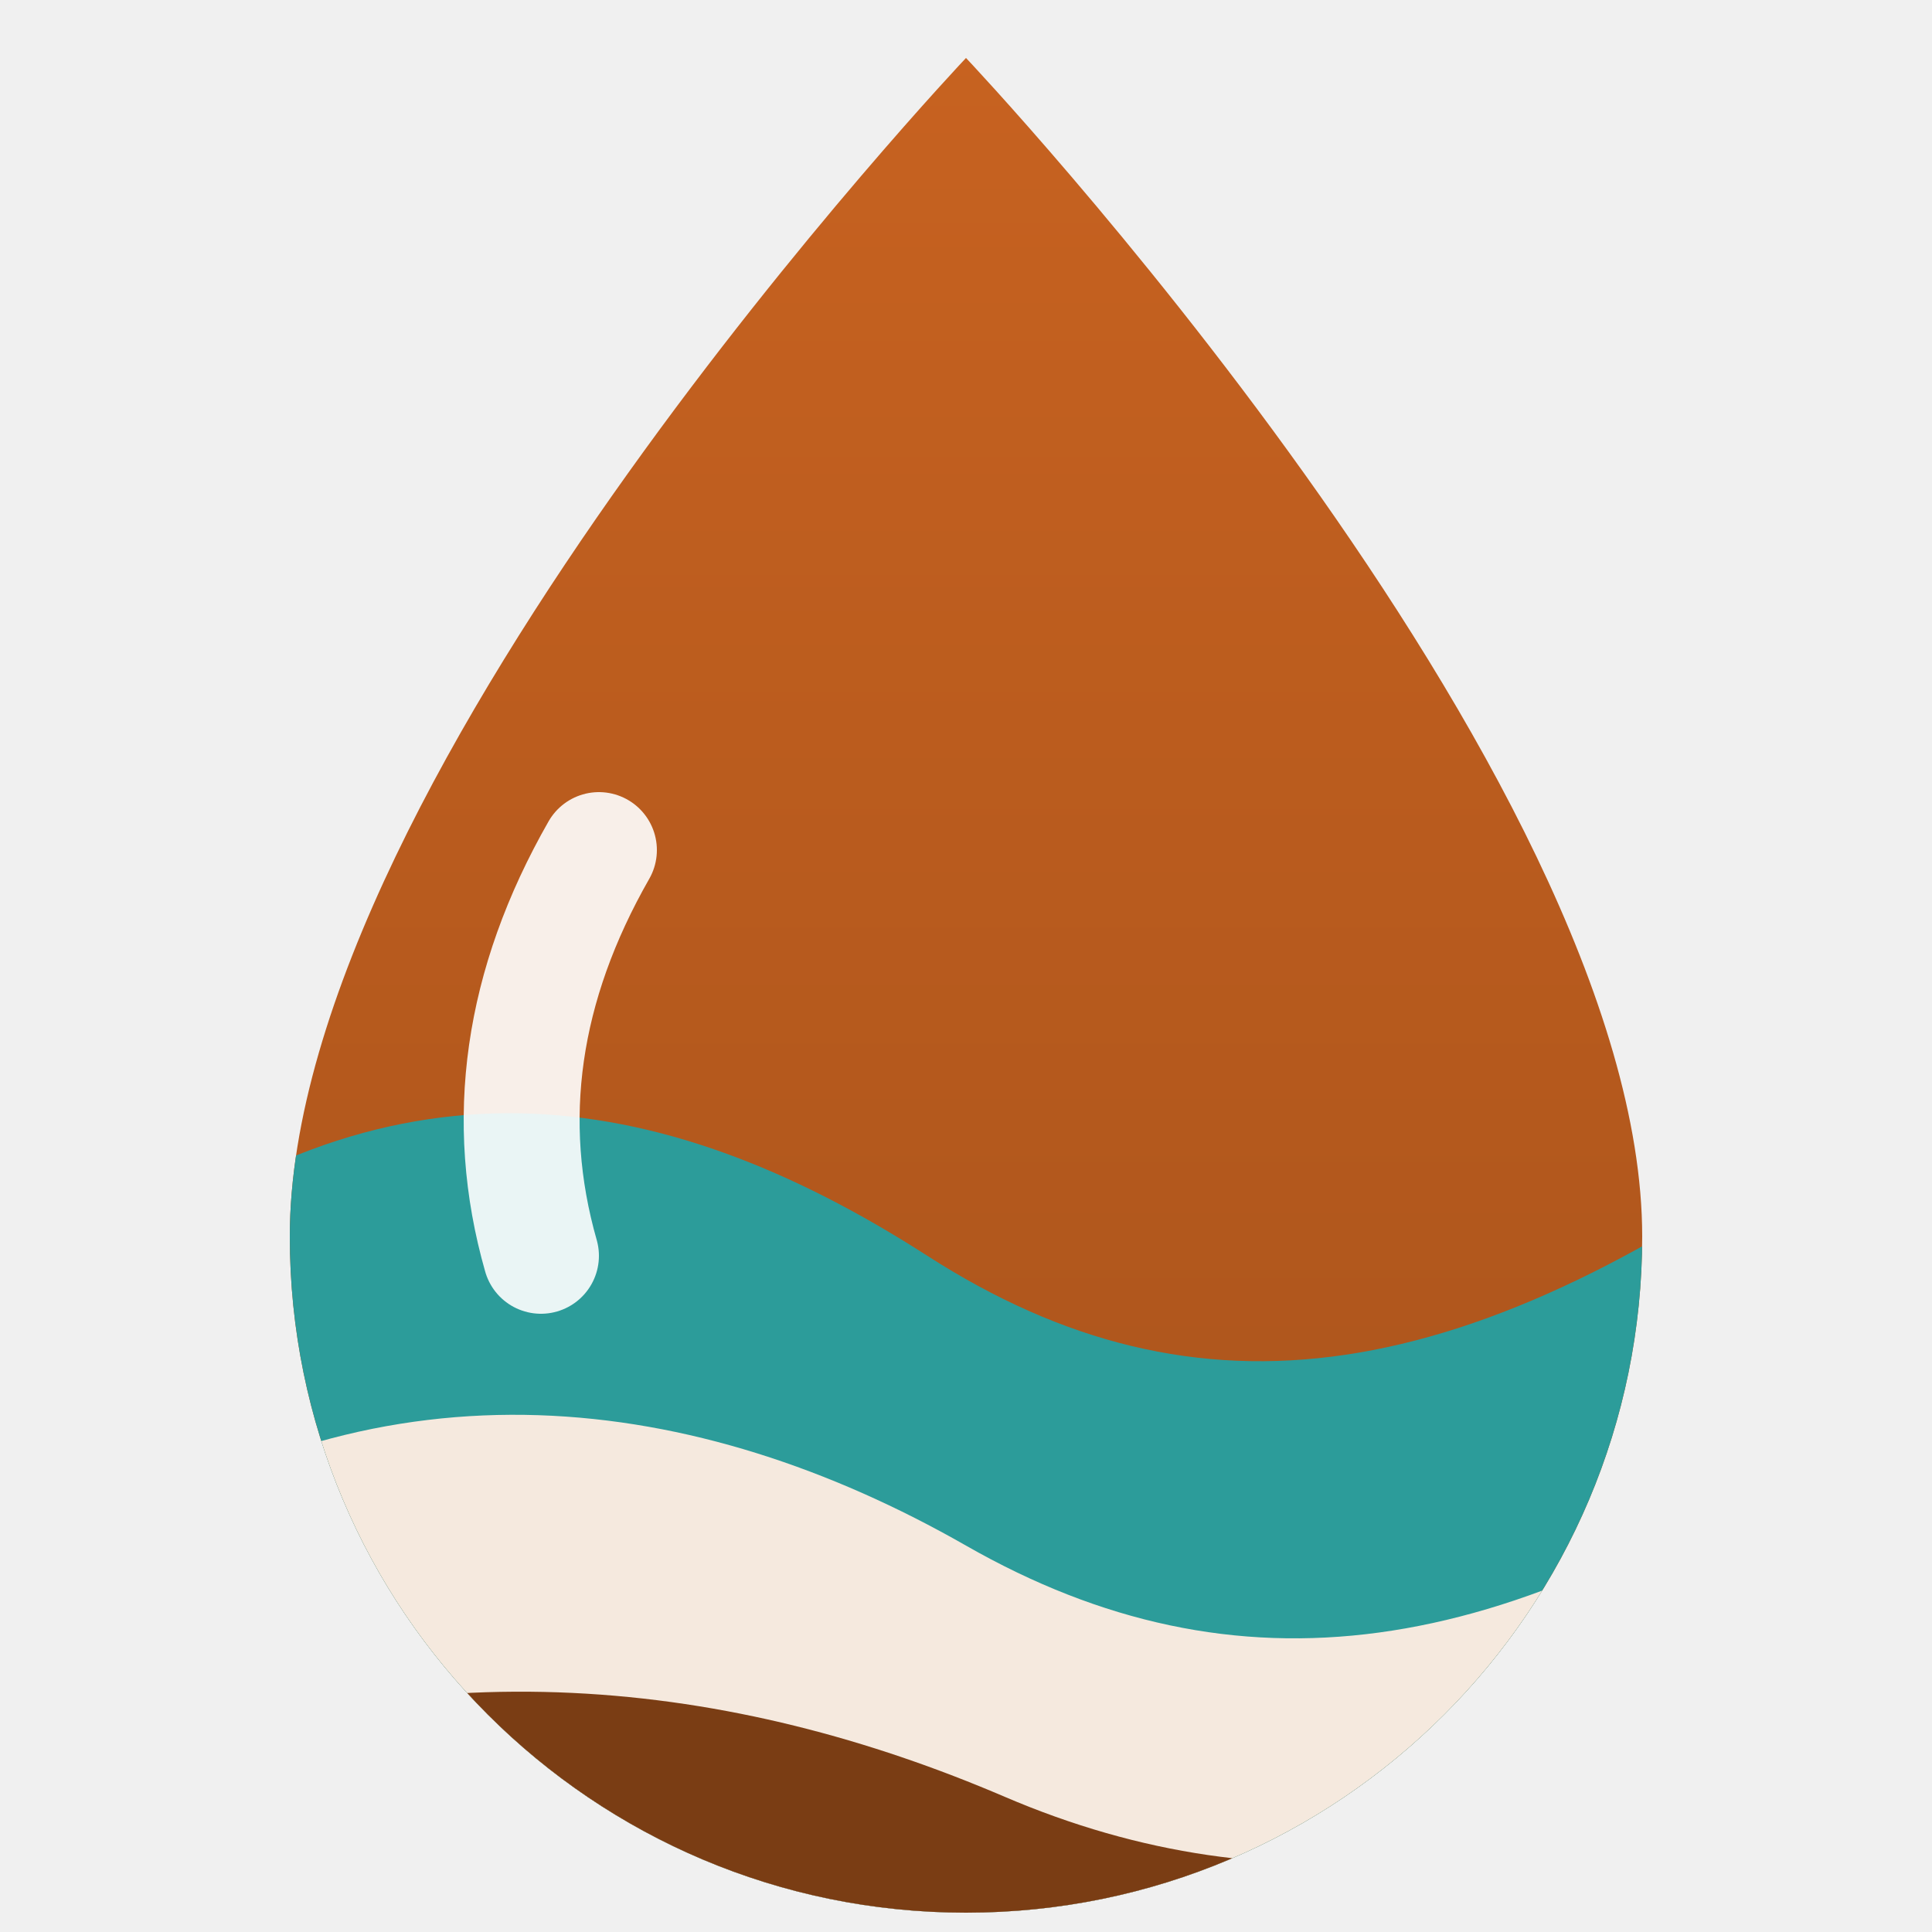
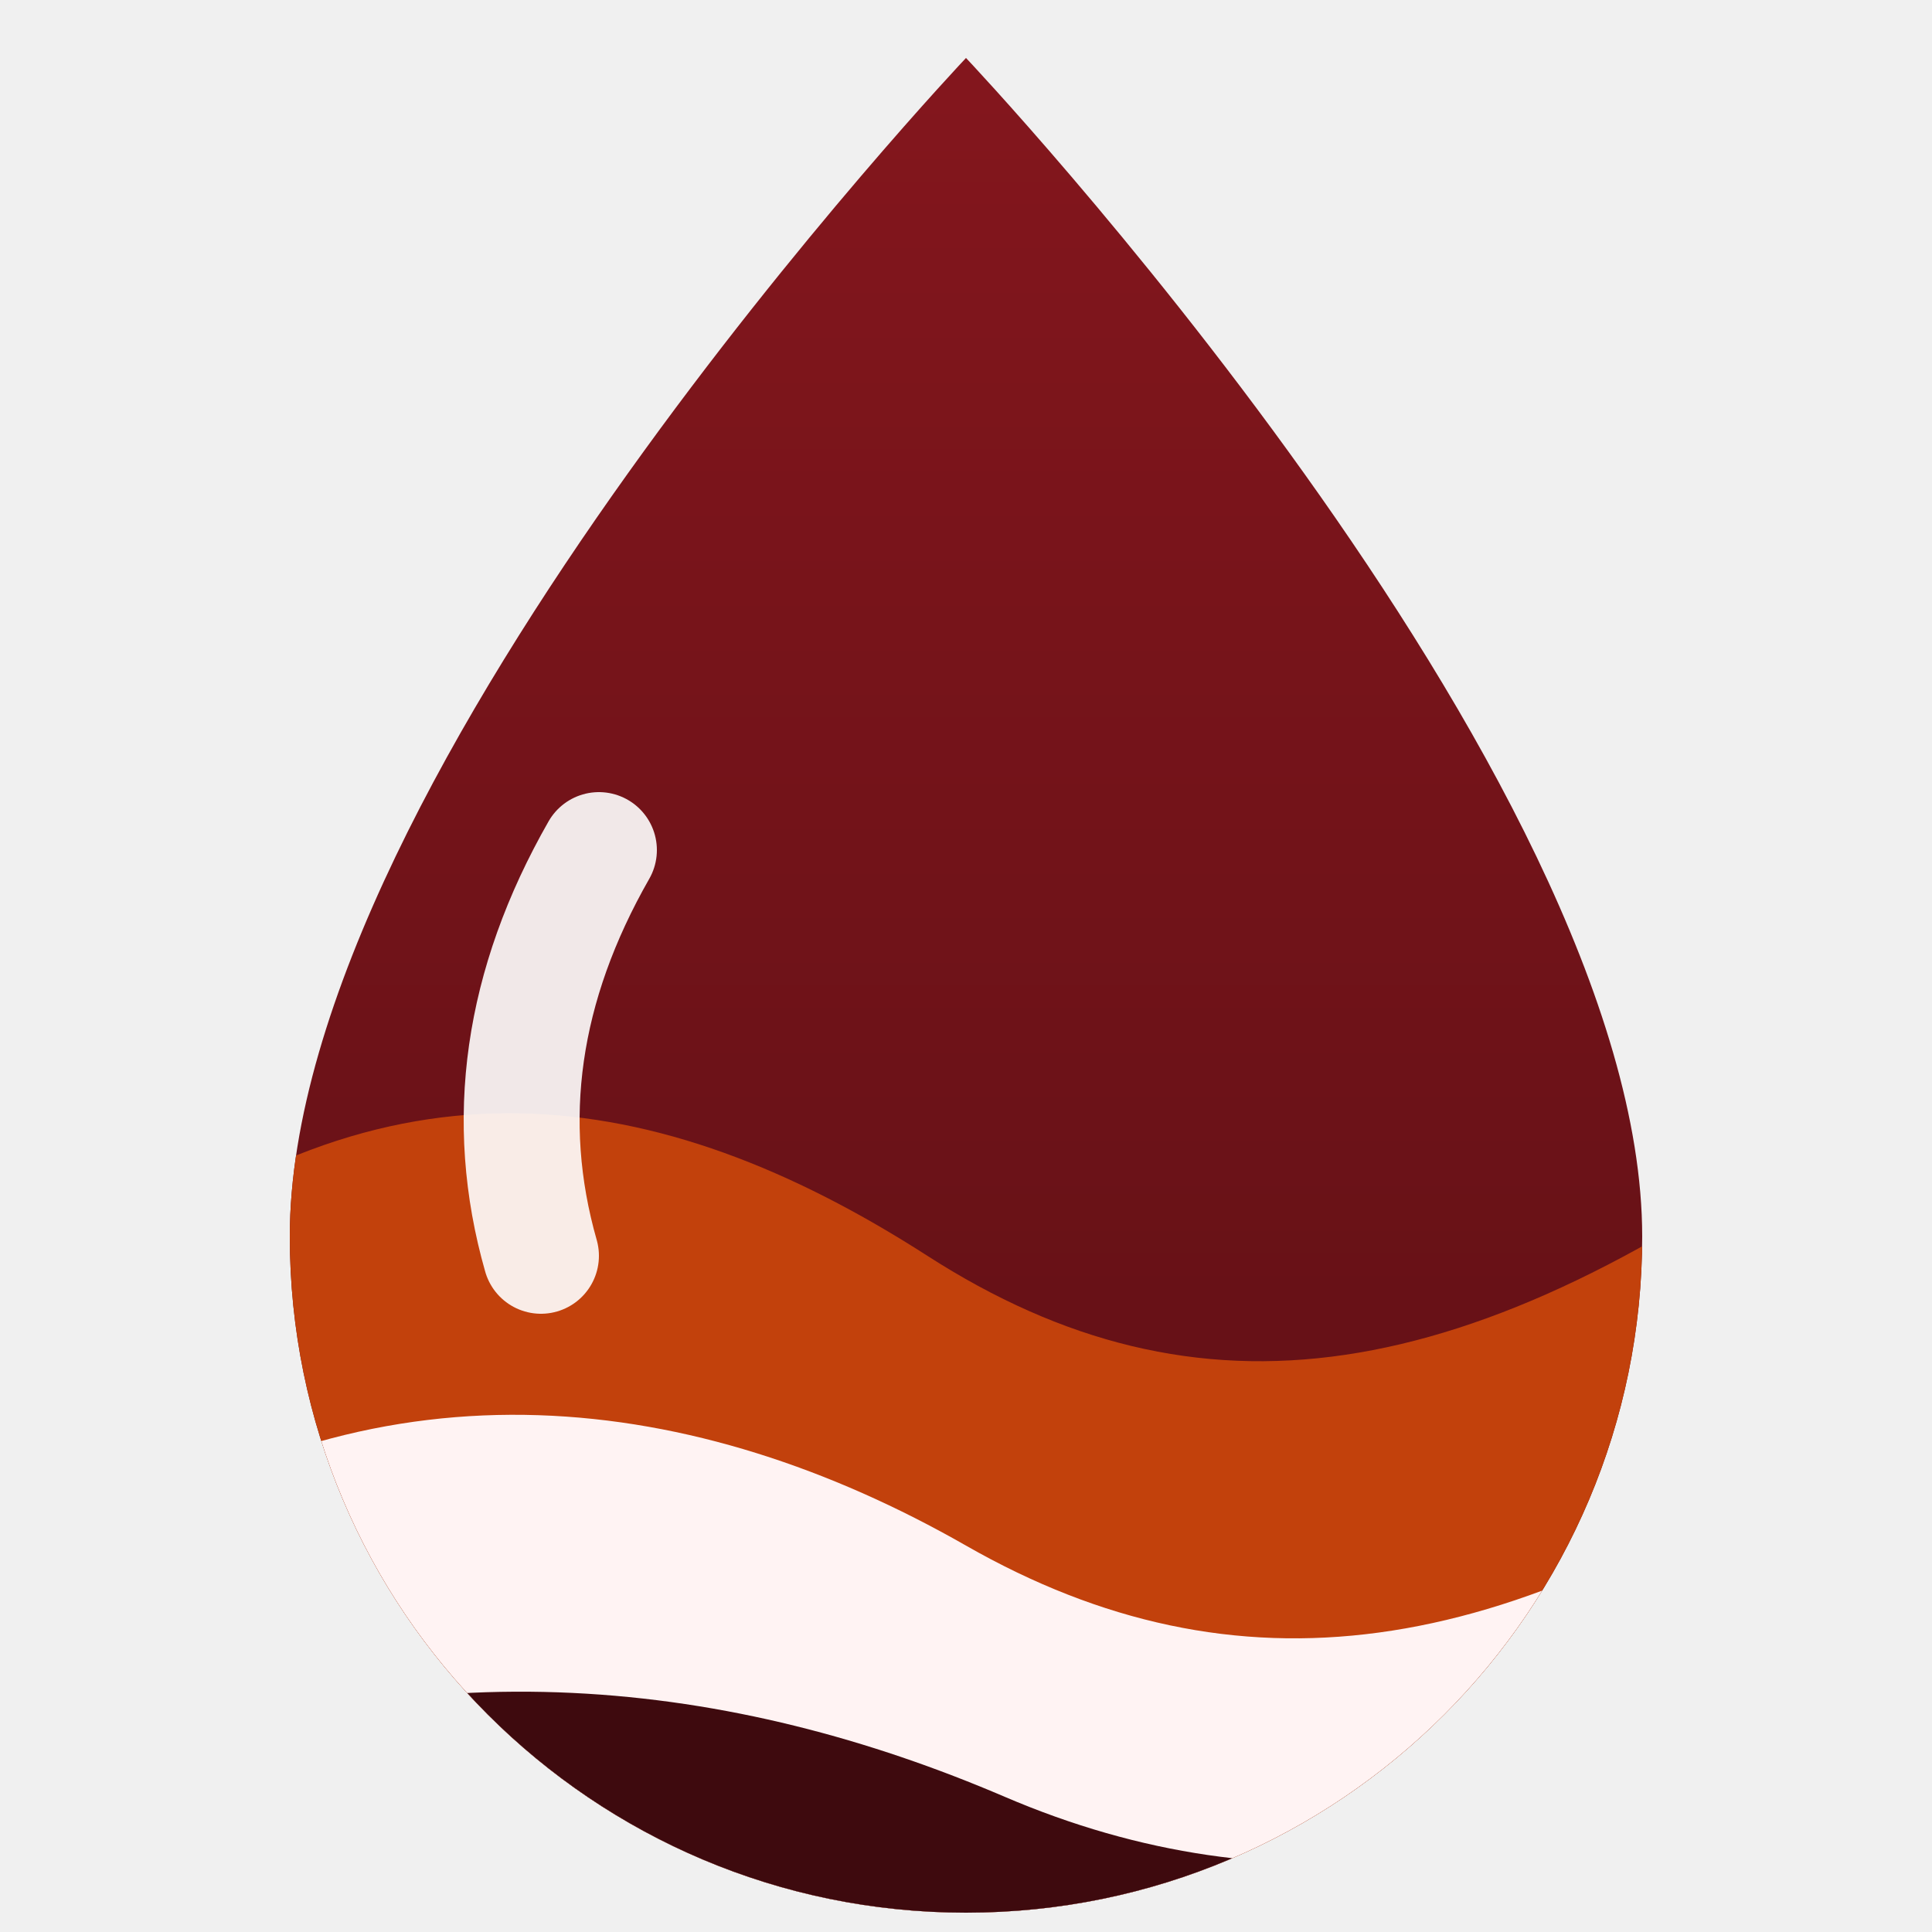
<svg xmlns="http://www.w3.org/2000/svg" width="64" height="64" viewBox="0 0 100 100" role="img" aria-label="Albuquerque Elite Water Softener">
  <defs>
    <clipPath id="f">
      <path d="M50 3 C50 3 15 40 15 64 A35 35 0 0 0 85 64 C85 40 50 3 50 3 Z" />
    </clipPath>
    <linearGradient id="fg" x1="0" y1="0" x2="0" y2="1">
-       <stop offset="0" stop-color="#c76220" />
-       <stop offset="1" stop-color="#A6521B" />
+       <stop offset="0" stop-color="#84161d" />
+       <stop offset="1" stop-color="#5A0F14" />
    </linearGradient>
  </defs>
  <path d="M50 3 C50 3 15 40 15 64 A35 35 0 0 0 85 64 C85 40 50 3 50 3 Z" fill="url(#fg)" />
  <g clip-path="url(#f)">
-     <path d="M5 66 C20 54 34 56 48 65 C62 74 76 72 95 58 L95 100 L5 100 Z" fill="#2C9C9A" />
-     <path d="M5 80 C20 70 36 72 50 80 C64 88 78 86 95 74 L95 100 L5 100 Z" fill="#F5E9DE" />
-     <path d="M5 92 C22 85 38 87 52 93 C66 99 80 97 95 88 L95 100 L5 100 Z" fill="#7A3D14" />
+     <path d="M5 66 C20 54 34 56 48 65 C62 74 76 72 95 58 L95 100 L5 100 Z" fill="#C2410C" />
+     <path d="M5 80 C20 70 36 72 50 80 C64 88 78 86 95 74 L95 100 L5 100 Z" fill="#FFF3F3" />
+     <path d="M5 92 C22 85 38 87 52 93 C66 99 80 97 95 88 L95 100 L5 100 Z" fill="#3E0A0E" />
  </g>
  <path d="M31 44 C27 51 26 58 28 65" fill="none" stroke="#FFFFFF" stroke-width="6" stroke-linecap="round" opacity="0.9" />
</svg>
